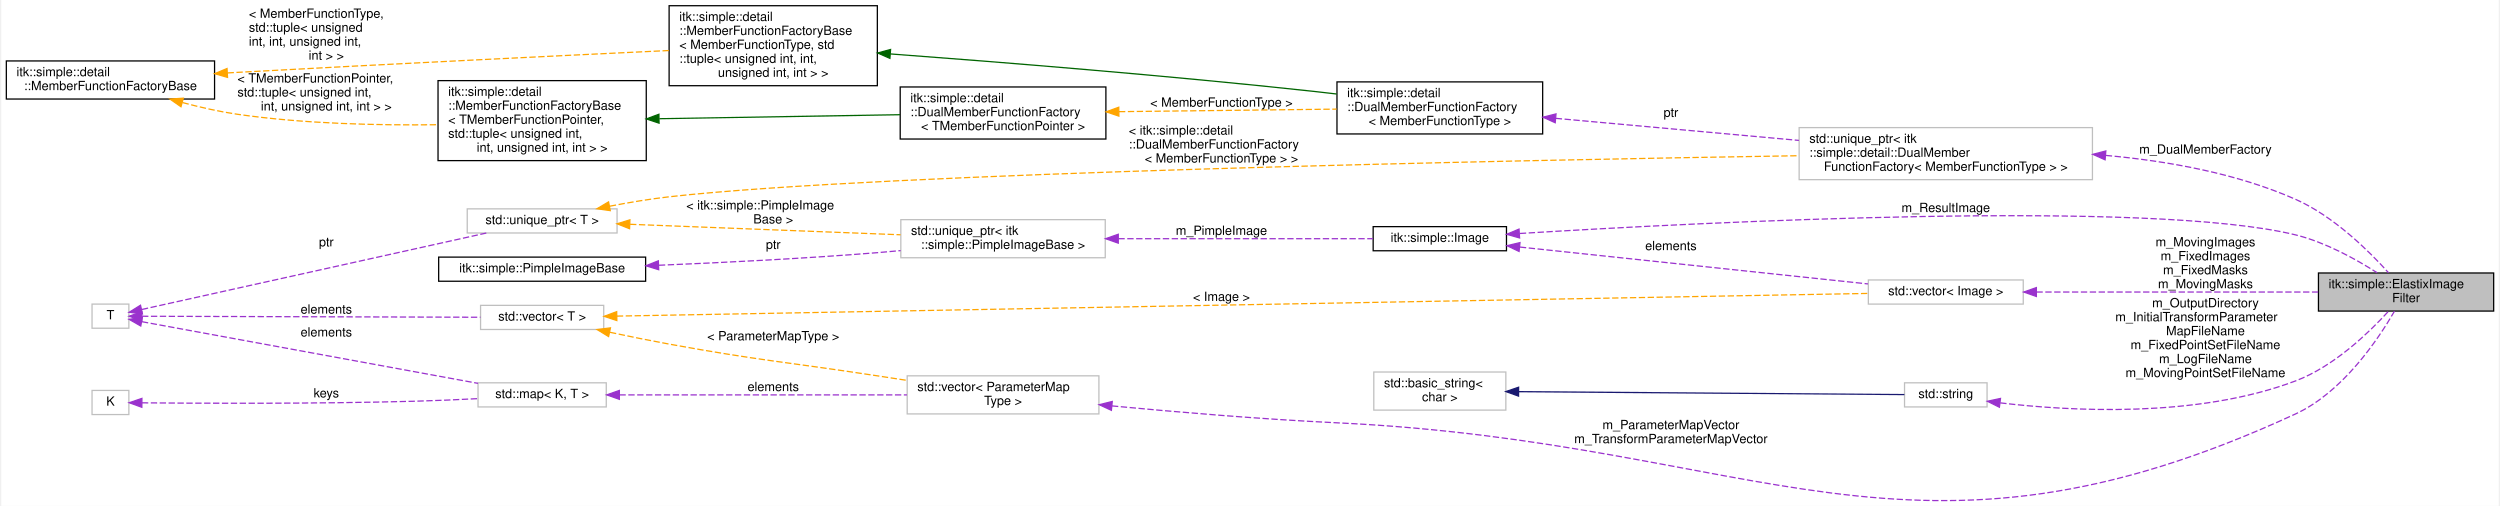
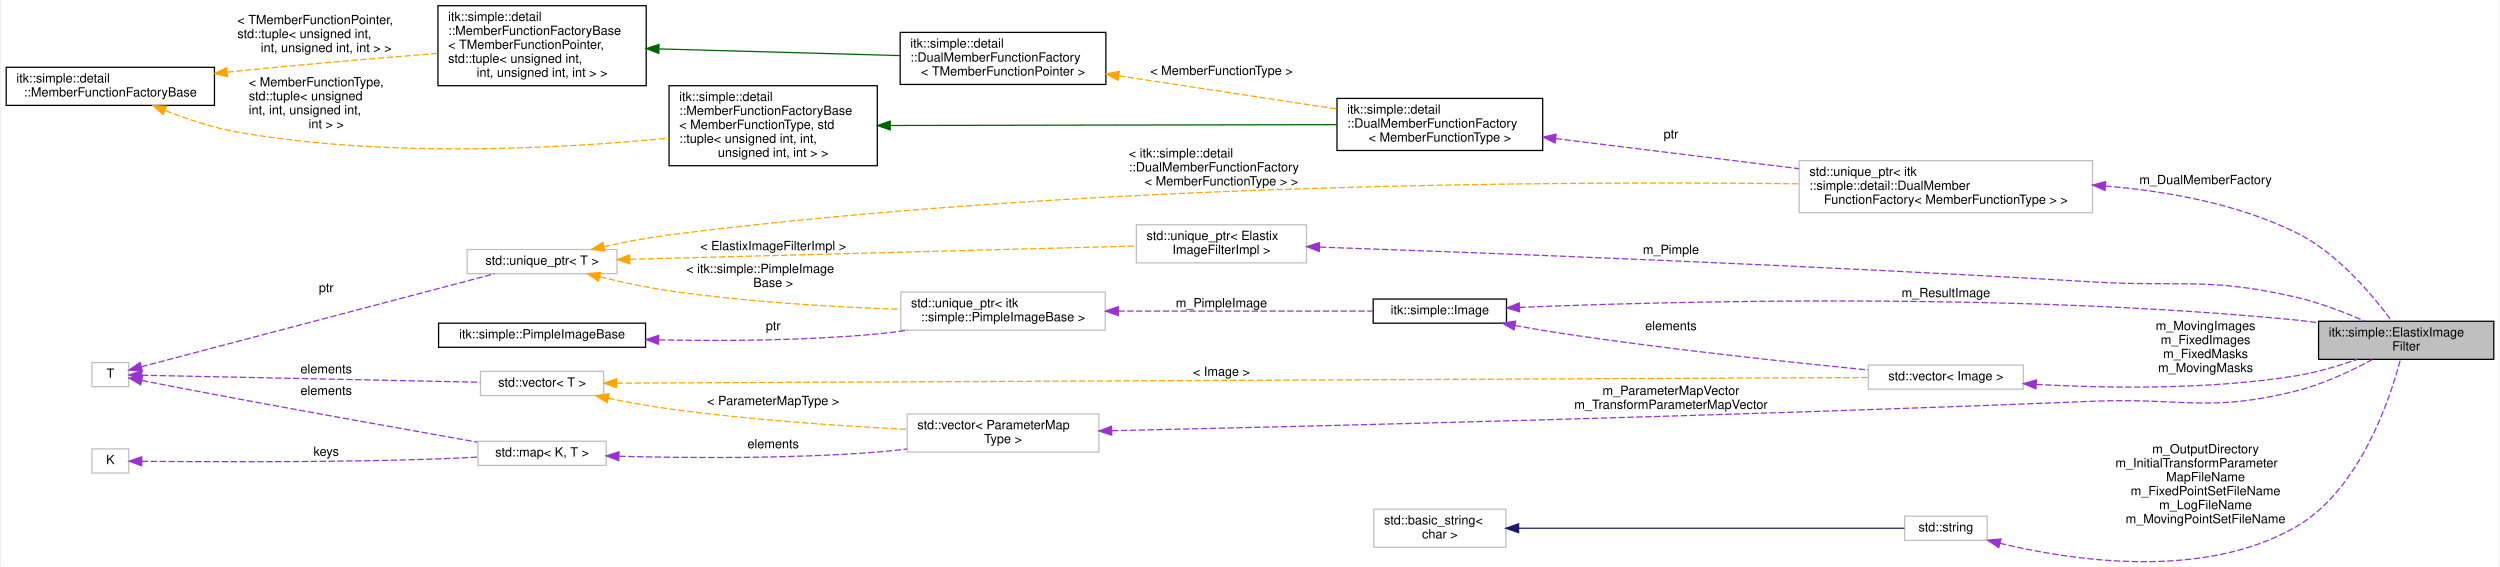
- <svg xmlns="http://www.w3.org/2000/svg" xmlns:xlink="http://www.w3.org/1999/xlink" width="1967pt" height="398pt" viewBox="0.00 0.00 1967.00 398.40">
-   <g id="graph0" class="graph" transform="scale(1 1) rotate(0) translate(4 394.4)">
-     <polygon fill="white" stroke="transparent" points="-4,4 -4,-394.4 1963,-394.4 1963,4 -4,4" />
+ <svg xmlns="http://www.w3.org/2000/svg" xmlns:xlink="http://www.w3.org/1999/xlink" width="1967pt" height="446pt" viewBox="0.00 0.00 1967.00 446.40">
+   <g id="graph0" class="graph" transform="scale(1 1) rotate(0) translate(4 442.4)">
+     <polygon fill="white" stroke="transparent" points="-4,4 -4,-442.4 1963,-442.4 1963,4 -4,4" />
    <g id="node1" class="node">
      <g id="a_node1">
        <a xlink:title="The class that wraps the elastix registration library.">
-           <polygon fill="#bfbfbf" stroke="black" points="1821,-149.4 1821,-179.4 1959,-179.4 1959,-149.4 1821,-149.4" />
-           <text text-anchor="start" x="1829" y="-167.4" font-family="Helvetica,sans-Serif" font-size="10.00">itk::simple::ElastixImage</text>
-           <text text-anchor="middle" x="1890" y="-156.4" font-family="Helvetica,sans-Serif" font-size="10.00">Filter</text>
+           <polygon fill="#bfbfbf" stroke="black" points="1821,-159.4 1821,-189.4 1959,-189.4 1959,-159.4 1821,-159.4" />
+           <text text-anchor="start" x="1829" y="-177.4" font-family="Helvetica,sans-Serif" font-size="10.00">itk::simple::ElastixImage</text>
+           <text text-anchor="middle" x="1890" y="-166.4" font-family="Helvetica,sans-Serif" font-size="10.00">Filter</text>
        </a>
      </g>
    </g>
    <g id="node2" class="node">
      <g id="a_node2">
        <a xlink:title=" ">
-           <polygon fill="white" stroke="#bfbfbf" points="1412,-252.9 1412,-293.9 1643,-293.9 1643,-252.9 1412,-252.9" />
-           <text text-anchor="start" x="1420" y="-281.9" font-family="Helvetica,sans-Serif" font-size="10.00">std::unique_ptr&lt; itk</text>
-           <text text-anchor="start" x="1420" y="-270.9" font-family="Helvetica,sans-Serif" font-size="10.00">::simple::detail::DualMember</text>
-           <text text-anchor="middle" x="1527.5" y="-259.9" font-family="Helvetica,sans-Serif" font-size="10.00">FunctionFactory&lt; MemberFunctionType &gt; &gt;</text>
+           <polygon fill="white" stroke="#bfbfbf" points="1412,-274.9 1412,-315.9 1643,-315.9 1643,-274.9 1412,-274.9" />
+           <text text-anchor="start" x="1420" y="-303.9" font-family="Helvetica,sans-Serif" font-size="10.00">std::unique_ptr&lt; itk</text>
+           <text text-anchor="start" x="1420" y="-292.9" font-family="Helvetica,sans-Serif" font-size="10.00">::simple::detail::DualMember</text>
+           <text text-anchor="middle" x="1527.5" y="-281.9" font-family="Helvetica,sans-Serif" font-size="10.00">FunctionFactory&lt; MemberFunctionType &gt; &gt;</text>
        </a>
      </g>
    </g>
    <g id="edge1" class="edge">
-       <path fill="none" stroke="#9a32cd" stroke-dasharray="5,2" d="M1653.5,-272C1701.87,-267.66 1756.64,-257.94 1803,-237.4 1833.08,-224.07 1860.72,-196.79 1876.16,-179.62" />
-       <polygon fill="#9a32cd" stroke="#9a32cd" points="1652.96,-268.53 1643.28,-272.84 1653.54,-275.51 1652.96,-268.53" />
-       <text text-anchor="middle" x="1732" y="-273.4" font-family="Helvetica,sans-Serif" font-size="10.00"> m_DualMemberFactory</text>
+       <path fill="none" stroke="#9a32cd" stroke-dasharray="5,2" d="M1653.07,-295.91C1701.87,-291.89 1757.05,-281.87 1803,-259.4 1836,-243.25 1864.07,-209.46 1878.53,-189.69" />
+       <polygon fill="#9a32cd" stroke="#9a32cd" points="1652.79,-292.42 1643.08,-296.66 1653.32,-299.4 1652.79,-292.42" />
+       <text text-anchor="middle" x="1732" y="-297.4" font-family="Helvetica,sans-Serif" font-size="10.00"> m_DualMemberFactory</text>
    </g>
    <g id="node3" class="node">
      <g id="a_node3">
        <a xlink:href="classitk_1_1simple_1_1detail_1_1DualMemberFunctionFactory.html" target="_top" xlink:title=" ">
-           <polygon fill="white" stroke="black" points="1048,-288.9 1048,-329.9 1210,-329.9 1210,-288.9 1048,-288.9" />
-           <text text-anchor="start" x="1056" y="-317.9" font-family="Helvetica,sans-Serif" font-size="10.00">itk::simple::detail</text>
-           <text text-anchor="start" x="1056" y="-306.9" font-family="Helvetica,sans-Serif" font-size="10.00">::DualMemberFunctionFactory</text>
-           <text text-anchor="middle" x="1129" y="-295.9" font-family="Helvetica,sans-Serif" font-size="10.00">&lt; MemberFunctionType &gt;</text>
+           <polygon fill="white" stroke="black" points="1048,-323.9 1048,-364.9 1210,-364.9 1210,-323.9 1048,-323.9" />
+           <text text-anchor="start" x="1056" y="-352.9" font-family="Helvetica,sans-Serif" font-size="10.00">itk::simple::detail</text>
+           <text text-anchor="start" x="1056" y="-341.9" font-family="Helvetica,sans-Serif" font-size="10.00">::DualMemberFunctionFactory</text>
+           <text text-anchor="middle" x="1129" y="-330.9" font-family="Helvetica,sans-Serif" font-size="10.00">&lt; MemberFunctionType &gt;</text>
        </a>
      </g>
    </g>
    <g id="edge2" class="edge">
-       <path fill="none" stroke="#9a32cd" stroke-dasharray="5,2" d="M1220.28,-301.2C1277.08,-296.04 1350.89,-289.34 1411.82,-283.81" />
-       <polygon fill="#9a32cd" stroke="#9a32cd" points="1219.88,-297.72 1210.24,-302.11 1220.51,-304.69 1219.88,-297.72" />
-       <text text-anchor="middle" x="1311" y="-302.4" font-family="Helvetica,sans-Serif" font-size="10.00"> ptr</text>
+       <path fill="none" stroke="#9a32cd" stroke-dasharray="5,2" d="M1220.28,-333.24C1277.08,-326.22 1350.89,-317.1 1411.82,-309.57" />
+       <polygon fill="#9a32cd" stroke="#9a32cd" points="1219.73,-329.78 1210.24,-334.48 1220.59,-336.73 1219.73,-329.78" />
+       <text text-anchor="middle" x="1311" y="-333.4" font-family="Helvetica,sans-Serif" font-size="10.00"> ptr</text>
    </g>
    <g id="node4" class="node">
      <g id="a_node4">
        <a xlink:href="classitk_1_1simple_1_1detail_1_1MemberFunctionFactoryBase.html" target="_top" xlink:title=" ">
-           <polygon fill="white" stroke="black" points="522,-326.9 522,-389.9 686,-389.9 686,-326.9 522,-326.9" />
-           <text text-anchor="start" x="530" y="-377.9" font-family="Helvetica,sans-Serif" font-size="10.00">itk::simple::detail</text>
-           <text text-anchor="start" x="530" y="-366.9" font-family="Helvetica,sans-Serif" font-size="10.00">::MemberFunctionFactoryBase</text>
-           <text text-anchor="start" x="530" y="-355.9" font-family="Helvetica,sans-Serif" font-size="10.00">&lt; MemberFunctionType, std</text>
-           <text text-anchor="start" x="530" y="-344.9" font-family="Helvetica,sans-Serif" font-size="10.00">::tuple&lt; unsigned int, int,</text>
-           <text text-anchor="middle" x="604" y="-333.9" font-family="Helvetica,sans-Serif" font-size="10.00"> unsigned int, int &gt; &gt;</text>
+           <polygon fill="white" stroke="black" points="522,-311.9 522,-374.9 686,-374.9 686,-311.9 522,-311.9" />
+           <text text-anchor="start" x="530" y="-362.9" font-family="Helvetica,sans-Serif" font-size="10.00">itk::simple::detail</text>
+           <text text-anchor="start" x="530" y="-351.9" font-family="Helvetica,sans-Serif" font-size="10.00">::MemberFunctionFactoryBase</text>
+           <text text-anchor="start" x="530" y="-340.9" font-family="Helvetica,sans-Serif" font-size="10.00">&lt; MemberFunctionType, std</text>
+           <text text-anchor="start" x="530" y="-329.9" font-family="Helvetica,sans-Serif" font-size="10.00">::tuple&lt; unsigned int, int,</text>
+           <text text-anchor="middle" x="604" y="-318.9" font-family="Helvetica,sans-Serif" font-size="10.00"> unsigned int, int &gt; &gt;</text>
        </a>
      </g>
    </g>
    <g id="edge3" class="edge">
-       <path fill="none" stroke="darkgreen" d="M696.2,-351.93C782.34,-345.52 915.11,-334.87 1030,-322.4 1035.8,-321.77 1041.79,-321.07 1047.81,-320.35" />
-       <polygon fill="darkgreen" stroke="darkgreen" points="695.9,-348.44 686.19,-352.67 696.42,-355.42 695.9,-348.44" />
+       <path fill="none" stroke="darkgreen" d="M696.18,-343.57C795.6,-343.76 953.15,-344.06 1047.95,-344.24" />
+       <polygon fill="darkgreen" stroke="darkgreen" points="696.15,-340.07 686.14,-343.55 696.14,-347.07 696.15,-340.07" />
    </g>
    <g id="node5" class="node">
      <g id="a_node5">
        <a xlink:href="classitk_1_1simple_1_1detail_1_1MemberFunctionFactoryBase.html" target="_top" xlink:title="A base class for the MemberFunctionFactory.">
-           <polygon fill="white" stroke="black" points="0,-316.4 0,-346.4 164,-346.4 164,-316.4 0,-316.4" />
-           <text text-anchor="start" x="8" y="-334.4" font-family="Helvetica,sans-Serif" font-size="10.00">itk::simple::detail</text>
-           <text text-anchor="middle" x="82" y="-323.4" font-family="Helvetica,sans-Serif" font-size="10.00">::MemberFunctionFactoryBase</text>
+           <polygon fill="white" stroke="black" points="0,-359.4 0,-389.4 164,-389.4 164,-359.4 0,-359.4" />
+           <text text-anchor="start" x="8" y="-377.4" font-family="Helvetica,sans-Serif" font-size="10.00">itk::simple::detail</text>
+           <text text-anchor="middle" x="82" y="-366.4" font-family="Helvetica,sans-Serif" font-size="10.00">::MemberFunctionFactoryBase</text>
        </a>
      </g>
    </g>
    <g id="edge4" class="edge">
-       <path fill="none" stroke="orange" stroke-dasharray="5,2" d="M174.23,-336.96C176.85,-337.11 179.44,-337.25 182,-337.4 300.19,-343.92 437.1,-350.59 521.89,-354.61" />
-       <polygon fill="orange" stroke="orange" points="174.22,-333.45 164.04,-336.38 173.82,-340.44 174.22,-333.45" />
-       <text text-anchor="start" x="191" y="-380.4" font-family="Helvetica,sans-Serif" font-size="10.00"> &lt; MemberFunctionType,</text>
-       <text text-anchor="start" x="191" y="-369.4" font-family="Helvetica,sans-Serif" font-size="10.00"> std::tuple&lt; unsigned</text>
-       <text text-anchor="start" x="191" y="-358.4" font-family="Helvetica,sans-Serif" font-size="10.00"> int, int, unsigned int,</text>
-       <text text-anchor="middle" x="252" y="-347.4" font-family="Helvetica,sans-Serif" font-size="10.00"> int &gt; &gt;</text>
+       <path fill="none" stroke="orange" stroke-dasharray="5,2" d="M125.39,-355.3C142.59,-348.53 162.88,-341.77 182,-338.4 298.8,-317.82 436.66,-325.33 521.96,-333.6" />
+       <polygon fill="orange" stroke="orange" points="123.6,-352.25 115.66,-359.26 126.24,-358.73 123.6,-352.25" />
+       <text text-anchor="start" x="191" y="-374.4" font-family="Helvetica,sans-Serif" font-size="10.00"> &lt; MemberFunctionType,</text>
+       <text text-anchor="start" x="191" y="-363.4" font-family="Helvetica,sans-Serif" font-size="10.00"> std::tuple&lt; unsigned</text>
+       <text text-anchor="start" x="191" y="-352.4" font-family="Helvetica,sans-Serif" font-size="10.00"> int, int, unsigned int,</text>
+       <text text-anchor="middle" x="252" y="-341.4" font-family="Helvetica,sans-Serif" font-size="10.00"> int &gt; &gt;</text>
    </g>
    <g id="node7" class="node">
      <g id="a_node7">
        <a xlink:href="classitk_1_1simple_1_1detail_1_1MemberFunctionFactoryBase.html" target="_top" xlink:title=" ">
-           <polygon fill="white" stroke="black" points="340,-267.9 340,-330.9 504,-330.9 504,-267.9 340,-267.9" />
-           <text text-anchor="start" x="348" y="-318.9" font-family="Helvetica,sans-Serif" font-size="10.00">itk::simple::detail</text>
-           <text text-anchor="start" x="348" y="-307.9" font-family="Helvetica,sans-Serif" font-size="10.00">::MemberFunctionFactoryBase</text>
-           <text text-anchor="start" x="348" y="-296.9" font-family="Helvetica,sans-Serif" font-size="10.00">&lt; TMemberFunctionPointer,</text>
-           <text text-anchor="start" x="348" y="-285.9" font-family="Helvetica,sans-Serif" font-size="10.00"> std::tuple&lt; unsigned int,</text>
-           <text text-anchor="middle" x="422" y="-274.9" font-family="Helvetica,sans-Serif" font-size="10.00"> int, unsigned int, int &gt; &gt;</text>
+           <polygon fill="white" stroke="black" points="340,-374.9 340,-437.9 504,-437.9 504,-374.9 340,-374.9" />
+           <text text-anchor="start" x="348" y="-425.9" font-family="Helvetica,sans-Serif" font-size="10.00">itk::simple::detail</text>
+           <text text-anchor="start" x="348" y="-414.9" font-family="Helvetica,sans-Serif" font-size="10.00">::MemberFunctionFactoryBase</text>
+           <text text-anchor="start" x="348" y="-403.9" font-family="Helvetica,sans-Serif" font-size="10.00">&lt; TMemberFunctionPointer,</text>
+           <text text-anchor="start" x="348" y="-392.9" font-family="Helvetica,sans-Serif" font-size="10.00"> std::tuple&lt; unsigned int,</text>
+           <text text-anchor="middle" x="422" y="-381.9" font-family="Helvetica,sans-Serif" font-size="10.00"> int, unsigned int, int &gt; &gt;</text>
        </a>
      </g>
    </g>
    <g id="edge7" class="edge">
-       <path fill="none" stroke="orange" stroke-dasharray="5,2" d="M138.79,-313.61C152.76,-309.88 167.81,-306.45 182,-304.4 234.17,-296.85 293.39,-295.56 339.84,-296.18" />
-       <polygon fill="orange" stroke="orange" points="137.54,-310.33 128.84,-316.38 139.41,-317.07 137.54,-310.33" />
-       <text text-anchor="start" x="182" y="-329.4" font-family="Helvetica,sans-Serif" font-size="10.00"> &lt; TMemberFunctionPointer,</text>
-       <text text-anchor="start" x="182" y="-318.4" font-family="Helvetica,sans-Serif" font-size="10.00"> std::tuple&lt; unsigned int,</text>
-       <text text-anchor="middle" x="252" y="-307.4" font-family="Helvetica,sans-Serif" font-size="10.00"> int, unsigned int, int &gt; &gt;</text>
+       <path fill="none" stroke="orange" stroke-dasharray="5,2" d="M174.22,-385.58C176.84,-385.86 179.44,-386.13 182,-386.4 234.5,-391.77 293.6,-396.73 339.9,-400.36" />
+       <polygon fill="orange" stroke="orange" points="174.34,-382.07 164.01,-384.47 173.57,-389.03 174.34,-382.07" />
+       <text text-anchor="start" x="182" y="-423.4" font-family="Helvetica,sans-Serif" font-size="10.00"> &lt; TMemberFunctionPointer,</text>
+       <text text-anchor="start" x="182" y="-412.4" font-family="Helvetica,sans-Serif" font-size="10.00"> std::tuple&lt; unsigned int,</text>
+       <text text-anchor="middle" x="252" y="-401.4" font-family="Helvetica,sans-Serif" font-size="10.00"> int, unsigned int, int &gt; &gt;</text>
    </g>
    <g id="node6" class="node">
      <g id="a_node6">
        <a xlink:href="classitk_1_1simple_1_1detail_1_1DualMemberFunctionFactory.html" target="_top" xlink:title="A class used to instantiate and generate function objects of templated member functions with two temp...">
-           <polygon fill="white" stroke="black" points="704,-284.9 704,-325.9 866,-325.9 866,-284.9 704,-284.9" />
-           <text text-anchor="start" x="712" y="-313.9" font-family="Helvetica,sans-Serif" font-size="10.00">itk::simple::detail</text>
-           <text text-anchor="start" x="712" y="-302.9" font-family="Helvetica,sans-Serif" font-size="10.00">::DualMemberFunctionFactory</text>
-           <text text-anchor="middle" x="785" y="-291.9" font-family="Helvetica,sans-Serif" font-size="10.00">&lt; TMemberFunctionPointer &gt;</text>
+           <polygon fill="white" stroke="black" points="704,-375.9 704,-416.9 866,-416.9 866,-375.9 704,-375.9" />
+           <text text-anchor="start" x="712" y="-404.9" font-family="Helvetica,sans-Serif" font-size="10.00">itk::simple::detail</text>
+           <text text-anchor="start" x="712" y="-393.9" font-family="Helvetica,sans-Serif" font-size="10.00">::DualMemberFunctionFactory</text>
+           <text text-anchor="middle" x="785" y="-382.9" font-family="Helvetica,sans-Serif" font-size="10.00">&lt; TMemberFunctionPointer &gt;</text>
        </a>
      </g>
    </g>
    <g id="edge5" class="edge">
-       <path fill="none" stroke="orange" stroke-dasharray="5,2" d="M876.3,-306.45C929.54,-307.07 996.33,-307.86 1047.73,-308.46" />
-       <polygon fill="orange" stroke="orange" points="876.22,-302.95 866.18,-306.33 876.14,-309.95 876.22,-302.95" />
-       <text text-anchor="middle" x="957" y="-310.4" font-family="Helvetica,sans-Serif" font-size="10.00"> &lt; MemberFunctionType &gt;</text>
+       <path fill="none" stroke="orange" stroke-dasharray="5,2" d="M876.3,-382.67C929.54,-374.57 996.33,-364.42 1047.73,-356.6" />
+       <polygon fill="orange" stroke="orange" points="875.54,-379.24 866.18,-384.21 876.6,-386.16 875.54,-379.24" />
+       <text text-anchor="middle" x="957" y="-383.4" font-family="Helvetica,sans-Serif" font-size="10.00"> &lt; MemberFunctionType &gt;</text>
    </g>
    <g id="edge6" class="edge">
-       <path fill="none" stroke="darkgreen" d="M514.35,-300.91C572.76,-301.88 647.79,-303.13 703.88,-304.06" />
-       <polygon fill="darkgreen" stroke="darkgreen" points="514.07,-297.41 504.02,-300.74 513.96,-304.41 514.07,-297.41" />
+       <path fill="none" stroke="darkgreen" d="M514.35,-403.87C572.76,-402.25 647.79,-400.17 703.88,-398.62" />
+       <polygon fill="darkgreen" stroke="darkgreen" points="513.91,-400.38 504.02,-404.15 514.11,-407.37 513.91,-400.38" />
    </g>
    <g id="node8" class="node">
      <g id="a_node8">
        <a xlink:title="STL class.">
-           <polygon fill="white" stroke="#bfbfbf" points="363,-210.9 363,-229.9 481,-229.9 481,-210.9 363,-210.9" />
-           <text text-anchor="middle" x="422" y="-217.9" font-family="Helvetica,sans-Serif" font-size="10.00">std::unique_ptr&lt; T &gt;</text>
+           <polygon fill="white" stroke="#bfbfbf" points="363,-226.9 363,-245.9 481,-245.9 481,-226.9 363,-226.9" />
+           <text text-anchor="middle" x="422" y="-233.9" font-family="Helvetica,sans-Serif" font-size="10.00">std::unique_ptr&lt; T &gt;</text>
        </a>
      </g>
    </g>
    <g id="edge8" class="edge">
-       <path fill="none" stroke="orange" stroke-dasharray="5,2" d="M475.3,-232.01C490.31,-234.91 506.74,-237.68 522,-239.4 691.18,-258.38 1186.03,-268.17 1411.81,-271.76" />
-       <polygon fill="orange" stroke="orange" points="475.66,-228.51 465.17,-229.99 474.3,-235.38 475.66,-228.51" />
-       <text text-anchor="start" x="884" y="-288.4" font-family="Helvetica,sans-Serif" font-size="10.00"> &lt; itk::simple::detail</text>
-       <text text-anchor="start" x="884" y="-277.4" font-family="Helvetica,sans-Serif" font-size="10.00">::DualMemberFunctionFactory</text>
-       <text text-anchor="middle" x="957" y="-266.4" font-family="Helvetica,sans-Serif" font-size="10.00">&lt; MemberFunctionType &gt; &gt;</text>
+       <path fill="none" stroke="orange" stroke-dasharray="5,2" d="M470.62,-248.16C486.83,-251.72 505.11,-255.25 522,-257.4 842.49,-298.19 1224.75,-299.86 1411.85,-297.65" />
+       <polygon fill="orange" stroke="orange" points="471.35,-244.74 460.83,-245.95 469.81,-251.57 471.35,-244.74" />
+       <text text-anchor="start" x="884" y="-318.4" font-family="Helvetica,sans-Serif" font-size="10.00"> &lt; itk::simple::detail</text>
+       <text text-anchor="start" x="884" y="-307.4" font-family="Helvetica,sans-Serif" font-size="10.00">::DualMemberFunctionFactory</text>
+       <text text-anchor="middle" x="957" y="-296.4" font-family="Helvetica,sans-Serif" font-size="10.00">&lt; MemberFunctionType &gt; &gt;</text>
    </g>
    <g id="node12" class="node">
      <g id="a_node12">
        <a xlink:title=" ">
-           <polygon fill="white" stroke="#bfbfbf" points="704.5,-191.4 704.5,-221.4 865.5,-221.4 865.5,-191.4 704.5,-191.4" />
-           <text text-anchor="start" x="712.5" y="-209.4" font-family="Helvetica,sans-Serif" font-size="10.00">std::unique_ptr&lt; itk</text>
-           <text text-anchor="middle" x="785" y="-198.4" font-family="Helvetica,sans-Serif" font-size="10.00">::simple::PimpleImageBase &gt;</text>
+           <polygon fill="white" stroke="#bfbfbf" points="704.5,-182.4 704.5,-212.4 865.5,-212.4 865.5,-182.4 704.5,-182.4" />
+           <text text-anchor="start" x="712.5" y="-200.4" font-family="Helvetica,sans-Serif" font-size="10.00">std::unique_ptr&lt; itk</text>
+           <text text-anchor="middle" x="785" y="-189.4" font-family="Helvetica,sans-Serif" font-size="10.00">::simple::PimpleImageBase &gt;</text>
        </a>
      </g>
    </g>
    <g id="edge14" class="edge">
-       <path fill="none" stroke="orange" stroke-dasharray="5,2" d="M491.23,-217.75C551.83,-215.4 640.43,-211.96 704.28,-209.49" />
-       <polygon fill="orange" stroke="orange" points="490.86,-214.26 481,-218.15 491.13,-221.26 490.86,-214.26" />
-       <text text-anchor="start" x="535.5" y="-229.4" font-family="Helvetica,sans-Serif" font-size="10.00"> &lt; itk::simple::PimpleImage</text>
-       <text text-anchor="middle" x="604" y="-218.4" font-family="Helvetica,sans-Serif" font-size="10.00">Base &gt;</text>
+       <path fill="none" stroke="orange" stroke-dasharray="5,2" d="M467.7,-224.34C484.59,-220.23 504.07,-216.01 522,-213.4 582.77,-204.55 652.15,-200.58 704.25,-198.81" />
+       <polygon fill="orange" stroke="orange" points="466.4,-221.06 457.55,-226.87 468.1,-227.85 466.4,-221.06" />
+       <text text-anchor="start" x="535.5" y="-227.4" font-family="Helvetica,sans-Serif" font-size="10.00"> &lt; itk::simple::PimpleImage</text>
+       <text text-anchor="middle" x="604" y="-216.4" font-family="Helvetica,sans-Serif" font-size="10.00">Base &gt;</text>
+     </g>
+     <g id="node17" class="node">
+       <g id="a_node17">
+         <a xlink:title=" ">
+           <polygon fill="white" stroke="#bfbfbf" points="890,-235.4 890,-265.4 1024,-265.4 1024,-235.4 890,-235.4" />
+           <text text-anchor="start" x="898" y="-253.4" font-family="Helvetica,sans-Serif" font-size="10.00">std::unique_ptr&lt; Elastix</text>
+           <text text-anchor="middle" x="957" y="-242.4" font-family="Helvetica,sans-Serif" font-size="10.00">ImageFilterImpl &gt;</text>
+         </a>
+       </g>
+     </g>
+     <g id="edge21" class="edge">
+       <path fill="none" stroke="orange" stroke-dasharray="5,2" d="M491.33,-238.19C594.29,-240.9 787.95,-245.98 889.7,-248.66" />
+       <polygon fill="orange" stroke="orange" points="491.14,-234.69 481.05,-237.92 490.96,-241.68 491.14,-234.69" />
+       <text text-anchor="middle" x="604" y="-245.4" font-family="Helvetica,sans-Serif" font-size="10.00"> &lt; ElastixImageFilterImpl &gt;</text>
    </g>
    <g id="node9" class="node">
      <g id="a_node9">
        <a xlink:title=" ">
-           <polygon fill="white" stroke="#bfbfbf" points="67.5,-135.9 67.5,-154.9 96.5,-154.9 96.5,-135.9 67.5,-135.9" />
-           <text text-anchor="middle" x="82" y="-142.9" font-family="Helvetica,sans-Serif" font-size="10.00">T</text>
+           <polygon fill="white" stroke="#bfbfbf" points="67.5,-137.9 67.5,-156.9 96.5,-156.9 96.5,-137.9 67.5,-137.9" />
+           <text text-anchor="middle" x="82" y="-144.9" font-family="Helvetica,sans-Serif" font-size="10.00">T</text>
        </a>
      </g>
    </g>
    <g id="edge9" class="edge">
-       <path fill="none" stroke="#9a32cd" stroke-dasharray="5,2" d="M106.76,-150.67C163.2,-163.19 305.97,-194.87 378.02,-210.86" />
-       <polygon fill="#9a32cd" stroke="#9a32cd" points="107.19,-147.18 96.67,-148.43 105.67,-154.01 107.19,-147.18" />
-       <text text-anchor="middle" x="252" y="-200.4" font-family="Helvetica,sans-Serif" font-size="10.00"> ptr</text>
+       <path fill="none" stroke="#9a32cd" stroke-dasharray="5,2" d="M106.37,-153.55C164.34,-168.82 315.08,-208.51 384.73,-226.85" />
+       <polygon fill="#9a32cd" stroke="#9a32cd" points="107.23,-150.16 96.67,-151 105.45,-156.93 107.23,-150.16" />
+       <text text-anchor="middle" x="252" y="-212.4" font-family="Helvetica,sans-Serif" font-size="10.00"> ptr</text>
    </g>
    <g id="node14" class="node">
      <g id="a_node14">
        <a xlink:title="STL class.">
-           <polygon fill="white" stroke="#bfbfbf" points="373.5,-134.9 373.5,-153.9 470.5,-153.9 470.5,-134.9 373.5,-134.9" />
-           <text text-anchor="middle" x="422" y="-141.9" font-family="Helvetica,sans-Serif" font-size="10.00">std::vector&lt; T &gt;</text>
+           <polygon fill="white" stroke="#bfbfbf" points="373.5,-130.9 373.5,-149.9 470.5,-149.9 470.5,-130.9 373.5,-130.9" />
+           <text text-anchor="middle" x="422" y="-137.9" font-family="Helvetica,sans-Serif" font-size="10.00">std::vector&lt; T &gt;</text>
        </a>
      </g>
    </g>
    <g id="edge16" class="edge">
-       <path fill="none" stroke="#9a32cd" stroke-dasharray="5,2" d="M106.88,-145.32C162.22,-145.16 300.08,-144.75 373.4,-144.54" />
-       <polygon fill="#9a32cd" stroke="#9a32cd" points="106.66,-141.83 96.67,-145.35 106.68,-148.82 106.66,-141.83" />
-       <text text-anchor="middle" x="252" y="-147.4" font-family="Helvetica,sans-Serif" font-size="10.00"> elements</text>
-     </g>
-     <g id="node18" class="node">
-       <g id="a_node18">
-         <a xlink:title="STL class.">
-           <polygon fill="white" stroke="#bfbfbf" points="371.5,-73.9 371.5,-92.9 472.5,-92.9 472.5,-73.9 371.5,-73.9" />
-           <text text-anchor="middle" x="422" y="-80.9" font-family="Helvetica,sans-Serif" font-size="10.00">std::map&lt; K, T &gt;</text>
-         </a>
-       </g>
-     </g>
-     <g id="edge23" class="edge">
-       <path fill="none" stroke="#9a32cd" stroke-dasharray="5,2" d="M106.79,-141.03C161.6,-130.98 297.69,-106.01 371.5,-92.48" />
-       <polygon fill="#9a32cd" stroke="#9a32cd" points="105.87,-137.64 96.67,-142.89 107.14,-144.53 105.87,-137.64" />
-       <text text-anchor="middle" x="252" y="-129.4" font-family="Helvetica,sans-Serif" font-size="10.00"> elements</text>
+       <path fill="none" stroke="#9a32cd" stroke-dasharray="5,2" d="M106.88,-146.9C162.22,-145.76 300.08,-142.9 373.4,-141.38" />
+       <polygon fill="#9a32cd" stroke="#9a32cd" points="106.59,-143.41 96.67,-147.11 106.74,-150.41 106.59,-143.41" />
+       <text text-anchor="middle" x="252" y="-148.4" font-family="Helvetica,sans-Serif" font-size="10.00"> elements</text>
+     </g>
+     <g id="node19" class="node">
+       <g id="a_node19">
+         <a xlink:title="STL class.">
+           <polygon fill="white" stroke="#bfbfbf" points="371.5,-75.9 371.5,-94.9 472.5,-94.9 472.5,-75.9 371.5,-75.9" />
+           <text text-anchor="middle" x="422" y="-82.9" font-family="Helvetica,sans-Serif" font-size="10.00">std::map&lt; K, T &gt;</text>
+         </a>
+       </g>
+     </g>
+     <g id="edge25" class="edge">
+       <path fill="none" stroke="#9a32cd" stroke-dasharray="5,2" d="M106.85,-142.74C126.9,-138.84 156.3,-133.17 182,-128.4 247.28,-116.26 322.7,-102.78 371.07,-94.21" />
+       <polygon fill="#9a32cd" stroke="#9a32cd" points="105.91,-139.36 96.76,-144.7 107.25,-146.23 105.91,-139.36" />
+       <text text-anchor="middle" x="252" y="-131.4" font-family="Helvetica,sans-Serif" font-size="10.00"> elements</text>
    </g>
    <g id="node10" class="node">
      <g id="a_node10">
        <a xlink:title=" ">
-           <polygon fill="white" stroke="#bfbfbf" points="1466.5,-154.9 1466.5,-173.9 1588.5,-173.9 1588.5,-154.9 1466.5,-154.9" />
-           <text text-anchor="middle" x="1527.5" y="-161.9" font-family="Helvetica,sans-Serif" font-size="10.00">std::vector&lt; Image &gt;</text>
+           <polygon fill="white" stroke="#bfbfbf" points="1466.5,-135.9 1466.5,-154.9 1588.5,-154.9 1588.5,-135.9 1466.5,-135.9" />
+           <text text-anchor="middle" x="1527.5" y="-142.9" font-family="Helvetica,sans-Serif" font-size="10.00">std::vector&lt; Image &gt;</text>
        </a>
      </g>
    </g>
    <g id="edge10" class="edge">
-       <path fill="none" stroke="#9a32cd" stroke-dasharray="5,2" d="M1598.87,-164.4C1663.05,-164.4 1757.28,-164.4 1820.77,-164.4" />
-       <polygon fill="#9a32cd" stroke="#9a32cd" points="1598.84,-160.9 1588.84,-164.4 1598.84,-167.9 1598.84,-160.9" />
-       <text text-anchor="middle" x="1732" y="-200.4" font-family="Helvetica,sans-Serif" font-size="10.00"> m_MovingImages</text>
-       <text text-anchor="middle" x="1732" y="-189.4" font-family="Helvetica,sans-Serif" font-size="10.00">m_FixedImages</text>
-       <text text-anchor="middle" x="1732" y="-178.4" font-family="Helvetica,sans-Serif" font-size="10.00">m_FixedMasks</text>
-       <text text-anchor="middle" x="1732" y="-167.4" font-family="Helvetica,sans-Serif" font-size="10.00">m_MovingMasks</text>
+       <path fill="none" stroke="#9a32cd" stroke-dasharray="5,2" d="M1598.76,-139.69C1654.51,-136.6 1734.23,-135.36 1803,-146.4 1819.28,-149.01 1836.67,-154.19 1851.53,-159.39" />
+       <polygon fill="#9a32cd" stroke="#9a32cd" points="1598.42,-136.21 1588.64,-140.29 1598.83,-143.19 1598.42,-136.21" />
+       <text text-anchor="middle" x="1732" y="-182.4" font-family="Helvetica,sans-Serif" font-size="10.00"> m_MovingImages</text>
+       <text text-anchor="middle" x="1732" y="-171.4" font-family="Helvetica,sans-Serif" font-size="10.00">m_FixedImages</text>
+       <text text-anchor="middle" x="1732" y="-160.4" font-family="Helvetica,sans-Serif" font-size="10.00">m_FixedMasks</text>
+       <text text-anchor="middle" x="1732" y="-149.4" font-family="Helvetica,sans-Serif" font-size="10.00">m_MovingMasks</text>
    </g>
    <g id="node11" class="node">
      <g id="a_node11">
        <a xlink:href="classitk_1_1simple_1_1Image.html" target="_top" xlink:title="The Image class for SimpleITK.">
-           <polygon fill="white" stroke="black" points="1076.5,-196.9 1076.5,-215.9 1181.5,-215.9 1181.5,-196.9 1076.5,-196.9" />
-           <text text-anchor="middle" x="1129" y="-203.9" font-family="Helvetica,sans-Serif" font-size="10.00">itk::simple::Image</text>
+           <polygon fill="white" stroke="black" points="1076.5,-187.9 1076.5,-206.9 1181.5,-206.9 1181.5,-187.9 1076.5,-187.9" />
+           <text text-anchor="middle" x="1129" y="-194.9" font-family="Helvetica,sans-Serif" font-size="10.00">itk::simple::Image</text>
        </a>
      </g>
    </g>
    <g id="edge17" class="edge">
-       <path fill="none" stroke="#9a32cd" stroke-dasharray="5,2" d="M1192.02,-210.51C1335.82,-219.42 1688.43,-237.56 1803,-209.4 1826.4,-203.64 1850.49,-190.28 1867.2,-179.6" />
-       <polygon fill="#9a32cd" stroke="#9a32cd" points="1191.82,-206.99 1181.62,-209.86 1191.38,-213.97 1191.82,-206.99" />
-       <text text-anchor="middle" x="1527.5" y="-227.4" font-family="Helvetica,sans-Serif" font-size="10.00"> m_ResultImage</text>
+       <path fill="none" stroke="#9a32cd" stroke-dasharray="5,2" d="M1191.66,-200.32C1310.35,-205.15 1578.69,-212.26 1803,-190.4 1808.74,-189.84 1814.68,-189.09 1820.62,-188.23" />
+       <polygon fill="#9a32cd" stroke="#9a32cd" points="1191.8,-196.82 1181.67,-199.9 1191.51,-203.82 1191.8,-196.82" />
+       <text text-anchor="middle" x="1527.5" y="-208.4" font-family="Helvetica,sans-Serif" font-size="10.00"> m_ResultImage</text>
    </g>
    <g id="edge11" class="edge">
-       <path fill="none" stroke="#9a32cd" stroke-dasharray="5,2" d="M1192.06,-199.82C1266.98,-191.89 1392.11,-178.63 1466.22,-170.78" />
-       <polygon fill="#9a32cd" stroke="#9a32cd" points="1191.41,-196.37 1181.84,-200.9 1192.15,-203.33 1191.41,-196.37" />
-       <text text-anchor="middle" x="1311" y="-197.4" font-family="Helvetica,sans-Serif" font-size="10.00"> elements</text>
+       <path fill="none" stroke="#9a32cd" stroke-dasharray="5,2" d="M1188.08,-186.05C1201.18,-183.68 1215.05,-181.32 1228,-179.4 1310.29,-167.17 1405.91,-156.98 1466.31,-151.04" />
+       <polygon fill="#9a32cd" stroke="#9a32cd" points="1187.45,-182.61 1178.24,-187.86 1188.71,-189.5 1187.45,-182.61" />
+       <text text-anchor="middle" x="1311" y="-182.4" font-family="Helvetica,sans-Serif" font-size="10.00"> elements</text>
    </g>
    <g id="edge12" class="edge">
-       <path fill="none" stroke="#9a32cd" stroke-dasharray="5,2" d="M875.83,-206.4C939.72,-206.4 1023.29,-206.4 1076.33,-206.4" />
-       <polygon fill="#9a32cd" stroke="#9a32cd" points="875.75,-202.9 865.75,-206.4 875.75,-209.9 875.75,-202.9" />
-       <text text-anchor="middle" x="957" y="-209.4" font-family="Helvetica,sans-Serif" font-size="10.00"> m_PimpleImage</text>
+       <path fill="none" stroke="#9a32cd" stroke-dasharray="5,2" d="M875.83,-197.4C939.72,-197.4 1023.29,-197.4 1076.33,-197.4" />
+       <polygon fill="#9a32cd" stroke="#9a32cd" points="875.75,-193.9 865.75,-197.4 875.75,-200.9 875.75,-193.9" />
+       <text text-anchor="middle" x="957" y="-200.4" font-family="Helvetica,sans-Serif" font-size="10.00"> m_PimpleImage</text>
    </g>
    <g id="node13" class="node">
      <g id="a_node13">
        <a xlink:href="classitk_1_1simple_1_1PimpleImageBase.html" target="_top" xlink:title="Private implementation idiom image base class.">
-           <polygon fill="white" stroke="black" points="340.5,-172.9 340.5,-191.9 503.5,-191.9 503.5,-172.9 340.5,-172.9" />
-           <text text-anchor="middle" x="422" y="-179.9" font-family="Helvetica,sans-Serif" font-size="10.00">itk::simple::PimpleImageBase</text>
+           <polygon fill="white" stroke="black" points="340.5,-168.9 340.5,-187.9 503.5,-187.9 503.5,-168.9 340.5,-168.9" />
+           <text text-anchor="middle" x="422" y="-175.9" font-family="Helvetica,sans-Serif" font-size="10.00">itk::simple::PimpleImageBase</text>
        </a>
      </g>
    </g>
    <g id="edge13" class="edge">
-       <path fill="none" stroke="#9a32cd" stroke-dasharray="5,2" d="M513.94,-185.49C564.63,-187.57 628.88,-190.78 686,-195.4 691.97,-195.88 698.14,-196.43 704.35,-197.03" />
-       <polygon fill="#9a32cd" stroke="#9a32cd" points="513.79,-181.98 503.66,-185.08 513.51,-188.98 513.79,-181.98" />
-       <text text-anchor="middle" x="604" y="-198.4" font-family="Helvetica,sans-Serif" font-size="10.00"> ptr</text>
+       <path fill="none" stroke="#9a32cd" stroke-dasharray="5,2" d="M514.04,-174.77C564.76,-173.75 629,-174.1 686,-179.4 693.84,-180.13 701.98,-181.16 710.08,-182.38" />
+       <polygon fill="#9a32cd" stroke="#9a32cd" points="513.67,-171.28 503.75,-175 513.83,-178.28 513.67,-171.28" />
+       <text text-anchor="middle" x="604" y="-182.4" font-family="Helvetica,sans-Serif" font-size="10.00"> ptr</text>
    </g>
    <g id="edge15" class="edge">
-       <path fill="none" stroke="orange" stroke-dasharray="5,2" d="M480.82,-145.44C670.55,-148.88 1273.05,-159.8 1466.25,-163.3" />
-       <polygon fill="orange" stroke="orange" points="480.83,-141.94 470.77,-145.26 480.71,-148.94 480.83,-141.94" />
-       <text text-anchor="middle" x="957" y="-157.4" font-family="Helvetica,sans-Serif" font-size="10.00"> &lt; Image &gt;</text>
-     </g>
-     <g id="node17" class="node">
-       <g id="a_node17">
-         <a xlink:title=" ">
-           <polygon fill="white" stroke="#bfbfbf" points="709.5,-68.4 709.5,-98.4 860.5,-98.4 860.5,-68.4 709.5,-68.4" />
-           <text text-anchor="start" x="717.5" y="-86.4" font-family="Helvetica,sans-Serif" font-size="10.00">std::vector&lt; ParameterMap</text>
-           <text text-anchor="middle" x="785" y="-75.4" font-family="Helvetica,sans-Serif" font-size="10.00">Type &gt;</text>
-         </a>
-       </g>
-     </g>
-     <g id="edge24" class="edge">
-       <path fill="none" stroke="orange" stroke-dasharray="5,2" d="M475.42,-132.69C490.43,-129.49 506.83,-126.16 522,-123.4 594.54,-110.18 613.11,-109.53 686,-98.4 693.57,-97.24 701.47,-96.03 709.36,-94.82" />
-       <polygon fill="orange" stroke="orange" points="474.33,-129.34 465.29,-134.86 475.8,-136.18 474.33,-129.34" />
-       <text text-anchor="middle" x="604" y="-126.4" font-family="Helvetica,sans-Serif" font-size="10.00"> &lt; ParameterMapType &gt;</text>
+       <path fill="none" stroke="orange" stroke-dasharray="5,2" d="M480.82,-140.66C670.55,-141.52 1273.05,-144.25 1466.25,-145.12" />
+       <polygon fill="orange" stroke="orange" points="480.79,-137.16 470.77,-140.61 480.75,-144.16 480.79,-137.16" />
+       <text text-anchor="middle" x="957" y="-146.4" font-family="Helvetica,sans-Serif" font-size="10.00"> &lt; Image &gt;</text>
+     </g>
+     <g id="node18" class="node">
+       <g id="a_node18">
+         <a xlink:title=" ">
+           <polygon fill="white" stroke="#bfbfbf" points="709.5,-86.4 709.5,-116.4 860.5,-116.4 860.5,-86.4 709.5,-86.4" />
+           <text text-anchor="start" x="717.5" y="-104.4" font-family="Helvetica,sans-Serif" font-size="10.00">std::vector&lt; ParameterMap</text>
+           <text text-anchor="middle" x="785" y="-93.4" font-family="Helvetica,sans-Serif" font-size="10.00">Type &gt;</text>
+         </a>
+       </g>
+     </g>
+     <g id="edge26" class="edge">
+       <path fill="none" stroke="orange" stroke-dasharray="5,2" d="M474.05,-128.8C489.4,-125.66 506.32,-122.54 522,-120.4 584.92,-111.8 656.91,-106.93 709.49,-104.28" />
+       <polygon fill="orange" stroke="orange" points="473.3,-125.38 464.23,-130.85 474.73,-132.23 473.3,-125.38" />
+       <text text-anchor="middle" x="604" y="-123.4" font-family="Helvetica,sans-Serif" font-size="10.00"> &lt; ParameterMapType &gt;</text>
    </g>
    <g id="node15" class="node">
      <g id="a_node15">
        <a xlink:title="STL class.">
-           <polygon fill="white" stroke="#bfbfbf" points="1495,-73.9 1495,-92.9 1560,-92.9 1560,-73.9 1495,-73.9" />
-           <text text-anchor="middle" x="1527.5" y="-80.9" font-family="Helvetica,sans-Serif" font-size="10.00">std::string</text>
+           <polygon fill="white" stroke="#bfbfbf" points="1495,-16.9 1495,-35.9 1560,-35.9 1560,-16.9 1495,-16.9" />
+           <text text-anchor="middle" x="1527.5" y="-23.9" font-family="Helvetica,sans-Serif" font-size="10.00">std::string</text>
        </a>
      </g>
    </g>
    <g id="edge18" class="edge">
-       <path fill="none" stroke="#9a32cd" stroke-dasharray="5,2" d="M1570.35,-77.1C1625.62,-70.55 1725.05,-64.91 1803,-94.4 1833.25,-105.84 1860.83,-132.41 1876.22,-149.32" />
-       <polygon fill="#9a32cd" stroke="#9a32cd" points="1569.72,-73.66 1560.24,-78.37 1570.59,-80.6 1569.72,-73.66" />
-       <text text-anchor="middle" x="1732" y="-152.4" font-family="Helvetica,sans-Serif" font-size="10.00"> m_OutputDirectory</text>
-       <text text-anchor="start" x="1661" y="-141.4" font-family="Helvetica,sans-Serif" font-size="10.00">m_InitialTransformParameter</text>
-       <text text-anchor="middle" x="1732" y="-130.4" font-family="Helvetica,sans-Serif" font-size="10.00">MapFileName</text>
-       <text text-anchor="middle" x="1732" y="-119.4" font-family="Helvetica,sans-Serif" font-size="10.00">m_FixedPointSetFileName</text>
-       <text text-anchor="middle" x="1732" y="-108.4" font-family="Helvetica,sans-Serif" font-size="10.00">m_LogFileName</text>
-       <text text-anchor="middle" x="1732" y="-97.4" font-family="Helvetica,sans-Serif" font-size="10.00">m_MovingPointSetFileName</text>
+       <path fill="none" stroke="#9a32cd" stroke-dasharray="5,2" d="M1570.02,-14.57C1626.8,-0.91 1729.95,14.67 1803,-27.4 1853.47,-56.47 1877.19,-127.85 1885.44,-159.2" />
+       <polygon fill="#9a32cd" stroke="#9a32cd" points="1569.16,-11.18 1560.31,-16.99 1570.86,-17.97 1569.16,-11.18" />
+       <text text-anchor="middle" x="1732" y="-85.4" font-family="Helvetica,sans-Serif" font-size="10.00"> m_OutputDirectory</text>
+       <text text-anchor="start" x="1661" y="-74.4" font-family="Helvetica,sans-Serif" font-size="10.00">m_InitialTransformParameter</text>
+       <text text-anchor="middle" x="1732" y="-63.4" font-family="Helvetica,sans-Serif" font-size="10.00">MapFileName</text>
+       <text text-anchor="middle" x="1732" y="-52.4" font-family="Helvetica,sans-Serif" font-size="10.00">m_FixedPointSetFileName</text>
+       <text text-anchor="middle" x="1732" y="-41.4" font-family="Helvetica,sans-Serif" font-size="10.00">m_LogFileName</text>
+       <text text-anchor="middle" x="1732" y="-30.4" font-family="Helvetica,sans-Serif" font-size="10.00">m_MovingPointSetFileName</text>
    </g>
    <g id="node16" class="node">
      <g id="a_node16">
        <a xlink:title="STL class.">
-           <polygon fill="white" stroke="#bfbfbf" points="1077,-71.4 1077,-101.4 1181,-101.4 1181,-71.4 1077,-71.4" />
-           <text text-anchor="start" x="1085" y="-89.4" font-family="Helvetica,sans-Serif" font-size="10.00">std::basic_string&lt;</text>
-           <text text-anchor="middle" x="1129" y="-78.4" font-family="Helvetica,sans-Serif" font-size="10.00"> char &gt;</text>
+           <polygon fill="white" stroke="#bfbfbf" points="1077,-11.4 1077,-41.4 1181,-41.4 1181,-11.4 1077,-11.4" />
+           <text text-anchor="start" x="1085" y="-29.4" font-family="Helvetica,sans-Serif" font-size="10.00">std::basic_string&lt;</text>
+           <text text-anchor="middle" x="1129" y="-18.4" font-family="Helvetica,sans-Serif" font-size="10.00"> char &gt;</text>
        </a>
      </g>
    </g>
    <g id="edge19" class="edge">
-       <path fill="none" stroke="midnightblue" d="M1191.12,-85.93C1276.7,-85.29 1429.12,-84.13 1494.87,-83.63" />
-       <polygon fill="midnightblue" stroke="midnightblue" points="1191,-82.43 1181.02,-86.01 1191.05,-89.43 1191,-82.43" />
+       <path fill="none" stroke="midnightblue" d="M1191.12,-26.4C1276.7,-26.4 1429.12,-26.4 1494.87,-26.4" />
+       <polygon fill="midnightblue" stroke="midnightblue" points="1191.02,-22.9 1181.02,-26.4 1191.02,-29.9 1191.02,-22.9" />
    </g>
    <g id="edge20" class="edge">
-       <path fill="none" stroke="#9a32cd" stroke-dasharray="5,2" d="M870.76,-74.71C922.01,-69.85 988.69,-64.21 1048,-61.4 1383.19,-45.48 1498.35,72.3 1803,-68.4 1839.97,-85.47 1867.84,-126.79 1880.86,-149.25" />
-       <polygon fill="#9a32cd" stroke="#9a32cd" points="870.34,-71.23 860.72,-75.67 871.01,-78.2 870.34,-71.23" />
-       <text text-anchor="middle" x="1311" y="-56.4" font-family="Helvetica,sans-Serif" font-size="10.00"> m_ParameterMapVector</text>
-       <text text-anchor="middle" x="1311" y="-45.4" font-family="Helvetica,sans-Serif" font-size="10.00">m_TransformParameterMapVector</text>
-     </g>
-     <g id="edge21" class="edge">
-       <path fill="none" stroke="#9a32cd" stroke-dasharray="5,2" d="M482.85,-83.4C544.96,-83.4 642.21,-83.4 709.31,-83.4" />
-       <polygon fill="#9a32cd" stroke="#9a32cd" points="482.82,-79.9 472.82,-83.4 482.82,-86.9 482.82,-79.9" />
-       <text text-anchor="middle" x="604" y="-86.4" font-family="Helvetica,sans-Serif" font-size="10.00"> elements</text>
-     </g>
-     <g id="node19" class="node">
-       <g id="a_node19">
-         <a xlink:title=" ">
-           <polygon fill="white" stroke="#bfbfbf" points="67.5,-67.9 67.5,-86.9 96.5,-86.9 96.5,-67.9 67.5,-67.9" />
-           <text text-anchor="middle" x="82" y="-74.9" font-family="Helvetica,sans-Serif" font-size="10.00">K</text>
-         </a>
-       </g>
+       <path fill="none" stroke="#9a32cd" stroke-dasharray="5,2" d="M1034.52,-247.82C1161.15,-243.39 1422.24,-233.51 1643,-220.4 1714.19,-216.17 1733.5,-224.35 1803,-208.4 1821.62,-204.12 1841.51,-196.47 1857.47,-189.51" />
+       <polygon fill="#9a32cd" stroke="#9a32cd" points="1034.03,-244.34 1024.16,-248.18 1034.28,-251.33 1034.03,-244.34" />
+       <text text-anchor="middle" x="1311" y="-242.4" font-family="Helvetica,sans-Serif" font-size="10.00"> m_Pimple</text>
    </g>
    <g id="edge22" class="edge">
-       <path fill="none" stroke="#9a32cd" stroke-dasharray="5,2" d="M106.78,-77.13C149.75,-76.73 243.21,-76.24 322,-78.4 338.08,-78.83 355.63,-79.62 371.41,-80.44" />
-       <polygon fill="#9a32cd" stroke="#9a32cd" points="106.71,-73.63 96.74,-77.23 106.78,-80.63 106.71,-73.63" />
-       <text text-anchor="middle" x="252" y="-81.4" font-family="Helvetica,sans-Serif" font-size="10.00"> keys</text>
+       <path fill="none" stroke="#9a32cd" stroke-dasharray="5,2" d="M870.85,-103.2C1024.76,-106.63 1360.23,-114.79 1643,-126.4 1714.14,-129.32 1733.89,-117.29 1803,-134.4 1824.26,-139.66 1846.64,-150.25 1863.24,-159.21" />
+       <polygon fill="#9a32cd" stroke="#9a32cd" points="870.61,-99.7 860.53,-102.98 870.45,-106.7 870.61,-99.7" />
+       <text text-anchor="middle" x="1311" y="-131.4" font-family="Helvetica,sans-Serif" font-size="10.00"> m_ParameterMapVector</text>
+       <text text-anchor="middle" x="1311" y="-120.4" font-family="Helvetica,sans-Serif" font-size="10.00">m_TransformParameterMapVector</text>
+     </g>
+     <g id="edge23" class="edge">
+       <path fill="none" stroke="#9a32cd" stroke-dasharray="5,2" d="M482.84,-83.11C536.21,-81.67 616.44,-80.97 686,-86.4 693.64,-86.99 701.58,-87.83 709.49,-88.82" />
+       <polygon fill="#9a32cd" stroke="#9a32cd" points="482.43,-79.62 472.53,-83.41 482.63,-86.62 482.43,-79.62" />
+       <text text-anchor="middle" x="604" y="-89.4" font-family="Helvetica,sans-Serif" font-size="10.00"> elements</text>
+     </g>
+     <g id="node20" class="node">
+       <g id="a_node20">
+         <a xlink:title=" ">
+           <polygon fill="white" stroke="#bfbfbf" points="67.5,-69.9 67.5,-88.9 96.5,-88.9 96.5,-69.9 67.5,-69.9" />
+           <text text-anchor="middle" x="82" y="-76.9" font-family="Helvetica,sans-Serif" font-size="10.00">K</text>
+         </a>
+       </g>
+     </g>
+     <g id="edge24" class="edge">
+       <path fill="none" stroke="#9a32cd" stroke-dasharray="5,2" d="M106.78,-79.13C149.75,-78.74 243.21,-78.24 322,-80.4 338.08,-80.84 355.63,-81.62 371.41,-82.44" />
+       <polygon fill="#9a32cd" stroke="#9a32cd" points="106.71,-75.63 96.74,-79.23 106.78,-82.63 106.71,-75.63" />
+       <text text-anchor="middle" x="252" y="-83.4" font-family="Helvetica,sans-Serif" font-size="10.00"> keys</text>
    </g>
  </g>
</svg>
